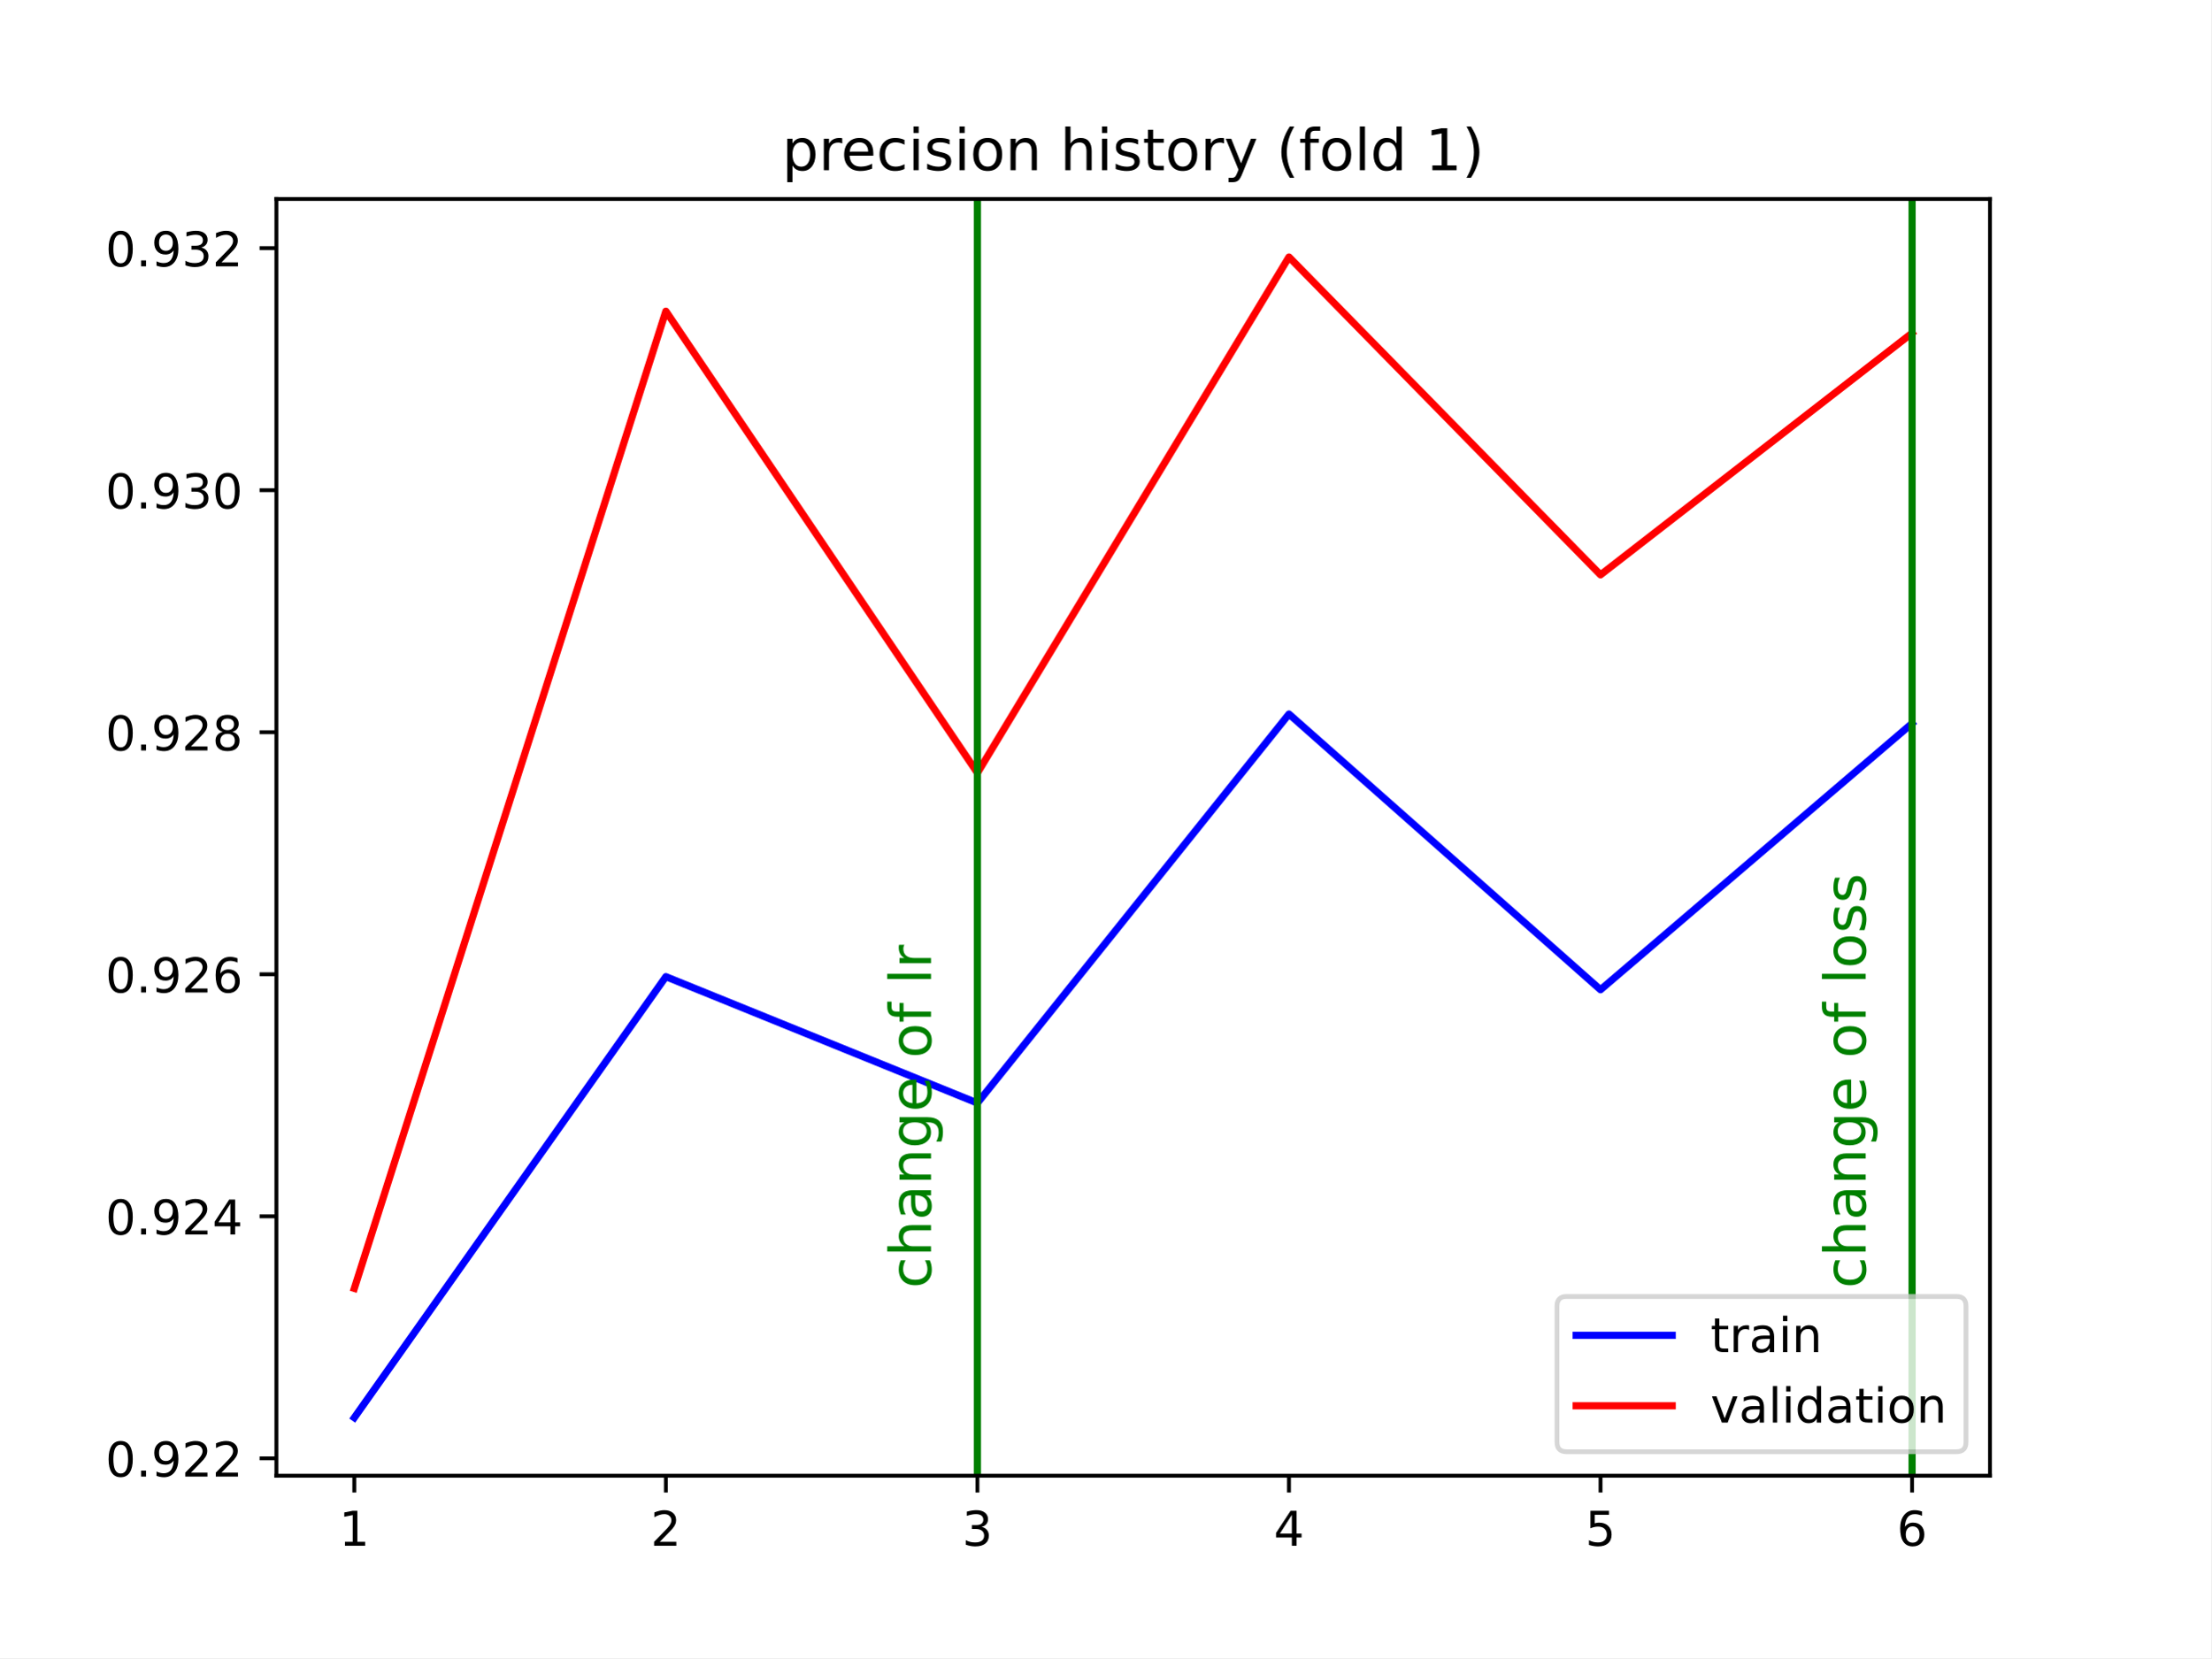
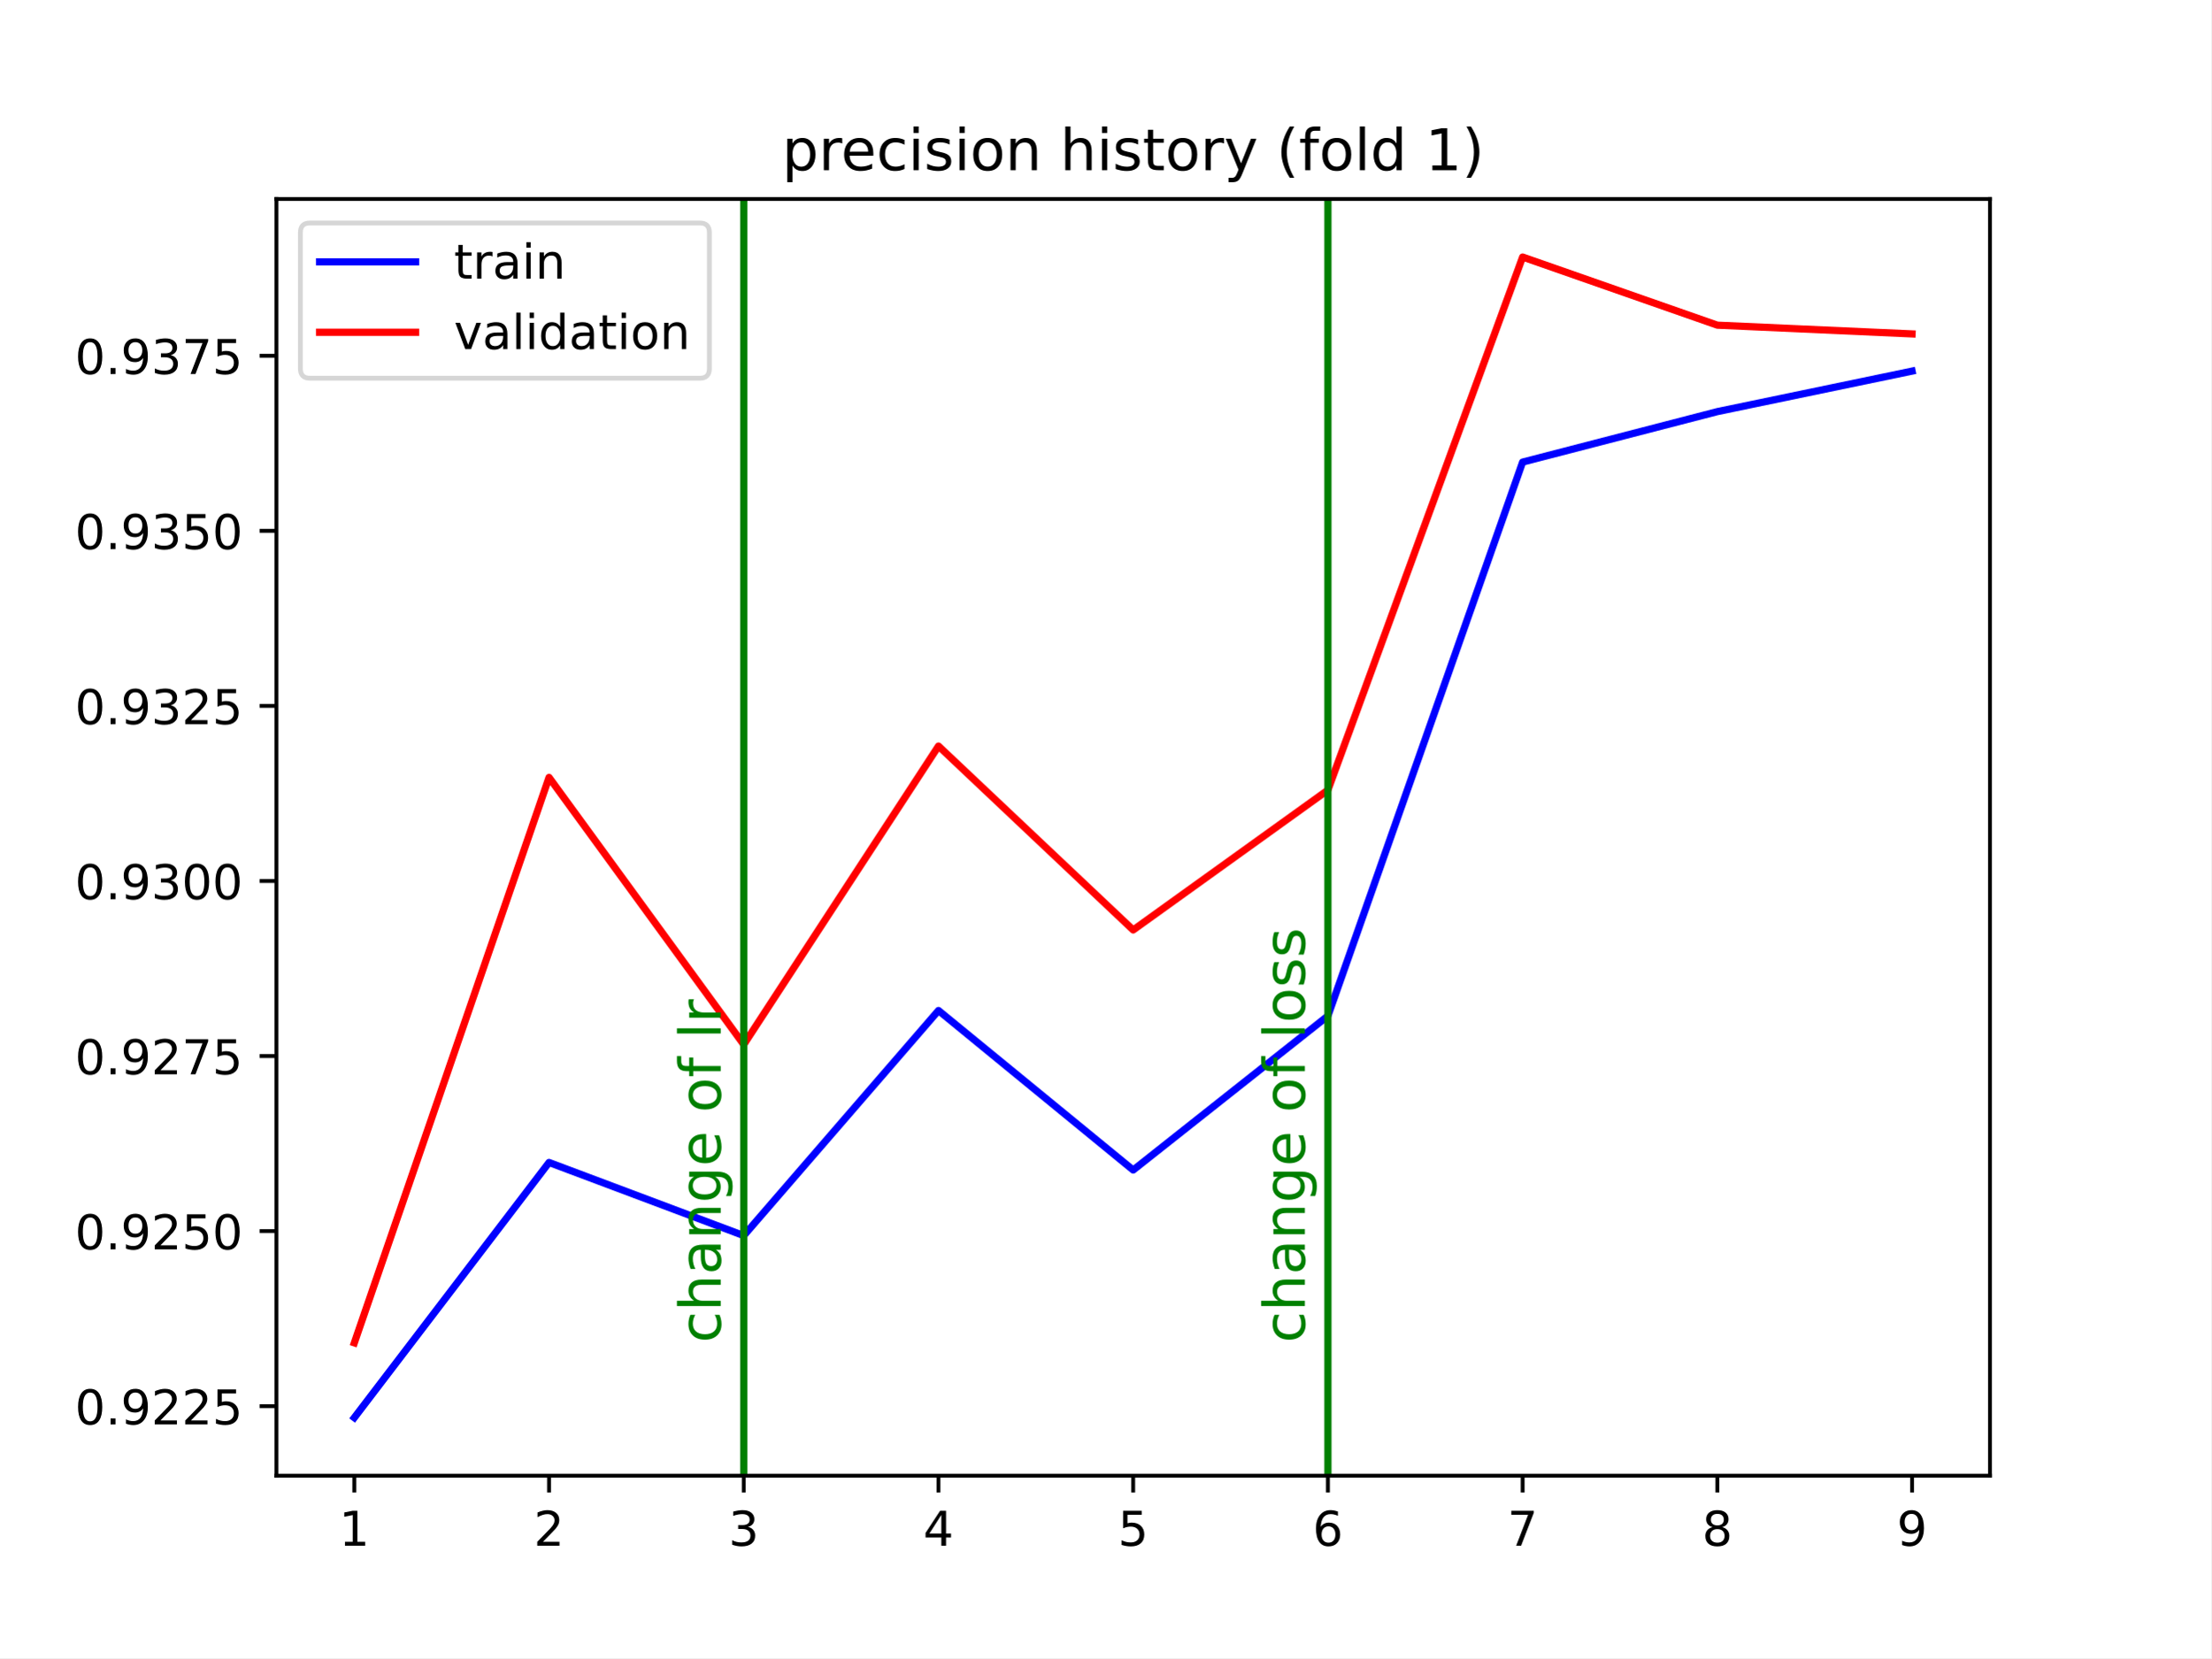
<svg xmlns="http://www.w3.org/2000/svg" xmlns:xlink="http://www.w3.org/1999/xlink" width="460.8pt" height="345.6pt" viewBox="0 0 460.8 345.6" version="1.1">
  <defs>
    <style type="text/css">*{stroke-linejoin: round; stroke-linecap: butt}</style>
  </defs>
  <g id="figure_1">
    <g id="patch_1">
      <path d="M 0 345.6  L 460.8 345.6  L 460.8 0  L 0 0  z " style="fill: #ffffff" />
    </g>
    <g id="axes_1">
      <g id="patch_2">
        <path d="M 57.6 307.584  L 414.72 307.584  L 414.72 41.472  L 57.6 41.472  z " style="fill: #ffffff" />
      </g>
      <g id="matplotlib.axis_1">
        <g id="xtick_1">
          <g id="line2d_1">
            <defs>
-               <path id="m544b792b78" d="M 0 0  L 0 3.5  " style="stroke: #000000; stroke-width: 0.8" />
+               <path id="m80db33efeb" d="M 0 0  L 0 3.5  " style="stroke: #000000; stroke-width: 0.8" />
            </defs>
            <g>
-               <use xlink:href="#m544b792b78" x="73.833" y="307.584" style="stroke: #000000; stroke-width: 0.8" />
+               <use xlink:href="#m80db33efeb" x="73.833" y="307.584" style="stroke: #000000; stroke-width: 0.8" />
            </g>
          </g>
          <g id="text_1">
            <g transform="translate(70.65148 322.1824) scale(0.1 -0.1)">
              <defs>
                <path id="DejaVuSans-31" d="M 794 531  L 1825 531  L 1825 4091  L 703 3866  L 703 4441  L 1819 4666  L 2450 4666  L 2450 531  L 3481 531  L 3481 0  L 794 0  L 794 531  z " transform="scale(0.015625)" />
              </defs>
              <use xlink:href="#DejaVuSans-31" />
            </g>
          </g>
        </g>
        <g id="xtick_2">
          <g id="line2d_2">
            <g>
-               <use xlink:href="#m544b792b78" x="138.764" y="307.584" style="stroke: #000000; stroke-width: 0.8" />
+               <use xlink:href="#m80db33efeb" x="114.415" y="307.584" style="stroke: #000000; stroke-width: 0.8" />
            </g>
          </g>
          <g id="text_2">
-             <g transform="translate(135.5824 322.1824) scale(0.1 -0.1)">
+             <g transform="translate(111.2333 322.1824) scale(0.1 -0.1)">
              <defs>
                <path id="DejaVuSans-32" d="M 1228 531  L 3431 531  L 3431 0  L 469 0  L 469 531  Q 828 903 1448 1529  Q 2069 2156 2228 2338  Q 2531 2678 2651 2914  Q 2772 3150 2772 3378  Q 2772 3750 2511 3984  Q 2250 4219 1831 4219  Q 1534 4219 1204 4116  Q 875 4013 500 3803  L 500 4441  Q 881 4594 1212 4672  Q 1544 4750 1819 4750  Q 2544 4750 2975 4387  Q 3406 4025 3406 3419  Q 3406 3131 3298 2873  Q 3191 2616 2906 2266  Q 2828 2175 2409 1742  Q 1991 1309 1228 531  z " transform="scale(0.015625)" />
              </defs>
              <use xlink:href="#DejaVuSans-32" />
            </g>
          </g>
        </g>
        <g id="xtick_3">
          <g id="line2d_3">
            <g>
-               <use xlink:href="#m544b792b78" x="203.695" y="307.584" style="stroke: #000000; stroke-width: 0.8" />
+               <use xlink:href="#m80db33efeb" x="154.996" y="307.584" style="stroke: #000000; stroke-width: 0.8" />
            </g>
          </g>
          <g id="text_3">
-             <g transform="translate(200.5133 322.1824) scale(0.1 -0.1)">
+             <g transform="translate(151.8151 322.1824) scale(0.1 -0.1)">
              <defs>
                <path id="DejaVuSans-33" d="M 2597 2516  Q 3050 2419 3304 2112  Q 3559 1806 3559 1356  Q 3559 666 3084 287  Q 2609 -91 1734 -91  Q 1441 -91 1130 -33  Q 819 25 488 141  L 488 750  Q 750 597 1062 519  Q 1375 441 1716 441  Q 2309 441 2620 675  Q 2931 909 2931 1356  Q 2931 1769 2642 2001  Q 2353 2234 1838 2234  L 1294 2234  L 1294 2753  L 1863 2753  Q 2328 2753 2575 2939  Q 2822 3125 2822 3475  Q 2822 3834 2567 4026  Q 2313 4219 1838 4219  Q 1578 4219 1281 4162  Q 984 4106 628 3988  L 628 4550  Q 988 4650 1302 4700  Q 1616 4750 1894 4750  Q 2613 4750 3031 4423  Q 3450 4097 3450 3541  Q 3450 3153 3228 2886  Q 3006 2619 2597 2516  z " transform="scale(0.015625)" />
              </defs>
              <use xlink:href="#DejaVuSans-33" />
            </g>
          </g>
        </g>
        <g id="xtick_4">
          <g id="line2d_4">
            <g>
-               <use xlink:href="#m544b792b78" x="268.625" y="307.584" style="stroke: #000000; stroke-width: 0.8" />
+               <use xlink:href="#m80db33efeb" x="195.578" y="307.584" style="stroke: #000000; stroke-width: 0.8" />
            </g>
          </g>
          <g id="text_4">
-             <g transform="translate(265.4442 322.1824) scale(0.1 -0.1)">
+             <g transform="translate(192.3969 322.1824) scale(0.1 -0.1)">
              <defs>
                <path id="DejaVuSans-34" d="M 2419 4116  L 825 1625  L 2419 1625  L 2419 4116  z M 2253 4666  L 3047 4666  L 3047 1625  L 3713 1625  L 3713 1100  L 3047 1100  L 3047 0  L 2419 0  L 2419 1100  L 313 1100  L 313 1709  L 2253 4666  z " transform="scale(0.015625)" />
              </defs>
              <use xlink:href="#DejaVuSans-34" />
            </g>
          </g>
        </g>
        <g id="xtick_5">
          <g id="line2d_5">
            <g>
-               <use xlink:href="#m544b792b78" x="333.556" y="307.584" style="stroke: #000000; stroke-width: 0.8" />
+               <use xlink:href="#m80db33efeb" x="236.16" y="307.584" style="stroke: #000000; stroke-width: 0.8" />
            </g>
          </g>
          <g id="text_5">
-             <g transform="translate(330.3751 322.1824) scale(0.1 -0.1)">
+             <g transform="translate(232.9787 322.1824) scale(0.1 -0.1)">
              <defs>
                <path id="DejaVuSans-35" d="M 691 4666  L 3169 4666  L 3169 4134  L 1269 4134  L 1269 2991  Q 1406 3038 1543 3061  Q 1681 3084 1819 3084  Q 2600 3084 3056 2656  Q 3513 2228 3513 1497  Q 3513 744 3044 326  Q 2575 -91 1722 -91  Q 1428 -91 1123 -41  Q 819 9 494 109  L 494 744  Q 775 591 1075 516  Q 1375 441 1709 441  Q 2250 441 2565 725  Q 2881 1009 2881 1497  Q 2881 1984 2565 2268  Q 2250 2553 1709 2553  Q 1456 2553 1204 2497  Q 953 2441 691 2322  L 691 4666  z " transform="scale(0.015625)" />
              </defs>
              <use xlink:href="#DejaVuSans-35" />
            </g>
          </g>
        </g>
        <g id="xtick_6">
          <g id="line2d_6">
            <g>
-               <use xlink:href="#m544b792b78" x="398.487" y="307.584" style="stroke: #000000; stroke-width: 0.8" />
+               <use xlink:href="#m80db33efeb" x="276.742" y="307.584" style="stroke: #000000; stroke-width: 0.8" />
            </g>
          </g>
          <g id="text_6">
+             <g transform="translate(273.5606 322.1824) scale(0.1 -0.1)">
+               <defs>
+                 <path id="DejaVuSans-36" d="M 2113 2584  Q 1688 2584 1439 2293  Q 1191 2003 1191 1497  Q 1191 994 1439 701  Q 1688 409 2113 409  Q 2538 409 2786 701  Q 3034 994 3034 1497  Q 3034 2003 2786 2293  Q 2538 2584 2113 2584  z M 3366 4563  L 3366 3988  Q 3128 4100 2886 4159  Q 2644 4219 2406 4219  Q 1781 4219 1451 3797  Q 1122 3375 1075 2522  Q 1259 2794 1537 2939  Q 1816 3084 2150 3084  Q 2853 3084 3261 2657  Q 3669 2231 3669 1497  Q 3669 778 3244 343  Q 2819 -91 2113 -91  Q 1303 -91 875 529  Q 447 1150 447 2328  Q 447 3434 972 4092  Q 1497 4750 2381 4750  Q 2619 4750 2861 4703  Q 3103 4656 3366 4563  z " transform="scale(0.015625)" />
+               </defs>
+               <use xlink:href="#DejaVuSans-36" />
+             </g>
+           </g>
+         </g>
+         <g id="xtick_7">
+           <g id="line2d_7">
+             <g>
+               <use xlink:href="#m80db33efeb" x="317.324" y="307.584" style="stroke: #000000; stroke-width: 0.8" />
+             </g>
+           </g>
+           <g id="text_7">
+             <g transform="translate(314.1424 322.1824) scale(0.1 -0.1)">
+               <defs>
+                 <path id="DejaVuSans-37" d="M 525 4666  L 3525 4666  L 3525 4397  L 1831 0  L 1172 0  L 2766 4134  L 525 4134  L 525 4666  z " transform="scale(0.015625)" />
+               </defs>
+               <use xlink:href="#DejaVuSans-37" />
+             </g>
+           </g>
+         </g>
+         <g id="xtick_8">
+           <g id="line2d_8">
+             <g>
+               <use xlink:href="#m80db33efeb" x="357.905" y="307.584" style="stroke: #000000; stroke-width: 0.8" />
+             </g>
+           </g>
+           <g id="text_8">
+             <g transform="translate(354.7242 322.1824) scale(0.1 -0.1)">
+               <defs>
+                 <path id="DejaVuSans-38" d="M 2034 2216  Q 1584 2216 1326 1975  Q 1069 1734 1069 1313  Q 1069 891 1326 650  Q 1584 409 2034 409  Q 2484 409 2743 651  Q 3003 894 3003 1313  Q 3003 1734 2745 1975  Q 2488 2216 2034 2216  z M 1403 2484  Q 997 2584 770 2862  Q 544 3141 544 3541  Q 544 4100 942 4425  Q 1341 4750 2034 4750  Q 2731 4750 3128 4425  Q 3525 4100 3525 3541  Q 3525 3141 3298 2862  Q 3072 2584 2669 2484  Q 3125 2378 3379 2068  Q 3634 1759 3634 1313  Q 3634 634 3220 271  Q 2806 -91 2034 -91  Q 1263 -91 848 271  Q 434 634 434 1313  Q 434 1759 690 2068  Q 947 2378 1403 2484  z M 1172 3481  Q 1172 3119 1398 2916  Q 1625 2713 2034 2713  Q 2441 2713 2670 2916  Q 2900 3119 2900 3481  Q 2900 3844 2670 4047  Q 2441 4250 2034 4250  Q 1625 4250 1398 4047  Q 1172 3844 1172 3481  z " transform="scale(0.015625)" />
+               </defs>
+               <use xlink:href="#DejaVuSans-38" />
+             </g>
+           </g>
+         </g>
+         <g id="xtick_9">
+           <g id="line2d_9">
+             <g>
+               <use xlink:href="#m80db33efeb" x="398.487" y="307.584" style="stroke: #000000; stroke-width: 0.8" />
+             </g>
+           </g>
+           <g id="text_9">
            <g transform="translate(395.306 322.1824) scale(0.1 -0.1)">
              <defs>
-                 <path id="DejaVuSans-36" d="M 2113 2584  Q 1688 2584 1439 2293  Q 1191 2003 1191 1497  Q 1191 994 1439 701  Q 1688 409 2113 409  Q 2538 409 2786 701  Q 3034 994 3034 1497  Q 3034 2003 2786 2293  Q 2538 2584 2113 2584  z M 3366 4563  L 3366 3988  Q 3128 4100 2886 4159  Q 2644 4219 2406 4219  Q 1781 4219 1451 3797  Q 1122 3375 1075 2522  Q 1259 2794 1537 2939  Q 1816 3084 2150 3084  Q 2853 3084 3261 2657  Q 3669 2231 3669 1497  Q 3669 778 3244 343  Q 2819 -91 2113 -91  Q 1303 -91 875 529  Q 447 1150 447 2328  Q 447 3434 972 4092  Q 1497 4750 2381 4750  Q 2619 4750 2861 4703  Q 3103 4656 3366 4563  z " transform="scale(0.015625)" />
-               </defs>
-               <use xlink:href="#DejaVuSans-36" />
+                 <path id="DejaVuSans-39" d="M 703 97  L 703 672  Q 941 559 1184 500  Q 1428 441 1663 441  Q 2288 441 2617 861  Q 2947 1281 2994 2138  Q 2813 1869 2534 1725  Q 2256 1581 1919 1581  Q 1219 1581 811 2004  Q 403 2428 403 3163  Q 403 3881 828 4315  Q 1253 4750 1959 4750  Q 2769 4750 3195 4129  Q 3622 3509 3622 2328  Q 3622 1225 3098 567  Q 2575 -91 1691 -91  Q 1453 -91 1209 -44  Q 966 3 703 97  z M 1959 2075  Q 2384 2075 2632 2365  Q 2881 2656 2881 3163  Q 2881 3666 2632 3958  Q 2384 4250 1959 4250  Q 1534 4250 1286 3958  Q 1038 3666 1038 3163  Q 1038 2656 1286 2365  Q 1534 2075 1959 2075  z " transform="scale(0.015625)" />
+               </defs>
+               <use xlink:href="#DejaVuSans-39" />
            </g>
          </g>
        </g>
      </g>
      <g id="matplotlib.axis_2">
        <g id="ytick_1">
-           <g id="line2d_7">
+           <g id="line2d_10">
            <defs>
-               <path id="ma613ac92d0" d="M 0 0  L -3.5 0  " style="stroke: #000000; stroke-width: 0.8" />
+               <path id="m4f8b17009e" d="M 0 0  L -3.5 0  " style="stroke: #000000; stroke-width: 0.8" />
            </defs>
            <g>
-               <use xlink:href="#ma613ac92d0" x="57.6" y="303.967" style="stroke: #000000; stroke-width: 0.8" />
-             </g>
-           </g>
-           <g id="text_7">
-             <g transform="translate(21.97188 307.7662) scale(0.1 -0.1)">
+               <use xlink:href="#m4f8b17009e" x="57.6" y="293.096" style="stroke: #000000; stroke-width: 0.8" />
+             </g>
+           </g>
+           <g id="text_10">
+             <g transform="translate(15.60938 296.8953) scale(0.1 -0.1)">
              <defs>
                <path id="DejaVuSans-30" d="M 2034 4250  Q 1547 4250 1301 3770  Q 1056 3291 1056 2328  Q 1056 1369 1301 889  Q 1547 409 2034 409  Q 2525 409 2770 889  Q 3016 1369 3016 2328  Q 3016 3291 2770 3770  Q 2525 4250 2034 4250  z M 2034 4750  Q 2819 4750 3233 4129  Q 3647 3509 3647 2328  Q 3647 1150 3233 529  Q 2819 -91 2034 -91  Q 1250 -91 836 529  Q 422 1150 422 2328  Q 422 3509 836 4129  Q 1250 4750 2034 4750  z " transform="scale(0.015625)" />
                <path id="DejaVuSans-2e" d="M 684 794  L 1344 794  L 1344 0  L 684 0  L 684 794  z " transform="scale(0.015625)" />
-                 <path id="DejaVuSans-39" d="M 703 97  L 703 672  Q 941 559 1184 500  Q 1428 441 1663 441  Q 2288 441 2617 861  Q 2947 1281 2994 2138  Q 2813 1869 2534 1725  Q 2256 1581 1919 1581  Q 1219 1581 811 2004  Q 403 2428 403 3163  Q 403 3881 828 4315  Q 1253 4750 1959 4750  Q 2769 4750 3195 4129  Q 3622 3509 3622 2328  Q 3622 1225 3098 567  Q 2575 -91 1691 -91  Q 1453 -91 1209 -44  Q 966 3 703 97  z M 1959 2075  Q 2384 2075 2632 2365  Q 2881 2656 2881 3163  Q 2881 3666 2632 3958  Q 2384 4250 1959 4250  Q 1534 4250 1286 3958  Q 1038 3666 1038 3163  Q 1038 2656 1286 2365  Q 1534 2075 1959 2075  z " transform="scale(0.015625)" />
              </defs>
              <use xlink:href="#DejaVuSans-30" />
              <use xlink:href="#DejaVuSans-2e" x="63.623" />
              <use xlink:href="#DejaVuSans-39" x="95.41" />
              <use xlink:href="#DejaVuSans-32" x="159.033" />
              <use xlink:href="#DejaVuSans-32" x="222.656" />
+               <use xlink:href="#DejaVuSans-35" x="286.279" />
            </g>
          </g>
        </g>
        <g id="ytick_2">
-           <g id="line2d_8">
-             <g>
-               <use xlink:href="#ma613ac92d0" x="57.6" y="253.517" style="stroke: #000000; stroke-width: 0.8" />
-             </g>
-           </g>
-           <g id="text_8">
-             <g transform="translate(21.97188 257.3159) scale(0.1 -0.1)">
+           <g id="line2d_11">
+             <g>
+               <use xlink:href="#m4f8b17009e" x="57.6" y="256.605" style="stroke: #000000; stroke-width: 0.8" />
+             </g>
+           </g>
+           <g id="text_11">
+             <g transform="translate(15.60938 260.4041) scale(0.1 -0.1)">
              <use xlink:href="#DejaVuSans-30" />
              <use xlink:href="#DejaVuSans-2e" x="63.623" />
              <use xlink:href="#DejaVuSans-39" x="95.41" />
              <use xlink:href="#DejaVuSans-32" x="159.033" />
-               <use xlink:href="#DejaVuSans-34" x="222.656" />
+               <use xlink:href="#DejaVuSans-35" x="222.656" />
+               <use xlink:href="#DejaVuSans-30" x="286.279" />
            </g>
          </g>
        </g>
        <g id="ytick_3">
-           <g id="line2d_9">
-             <g>
-               <use xlink:href="#ma613ac92d0" x="57.6" y="203.066" style="stroke: #000000; stroke-width: 0.8" />
-             </g>
-           </g>
-           <g id="text_9">
-             <g transform="translate(21.97188 206.8657) scale(0.1 -0.1)">
+           <g id="line2d_12">
+             <g>
+               <use xlink:href="#m4f8b17009e" x="57.6" y="220.114" style="stroke: #000000; stroke-width: 0.8" />
+             </g>
+           </g>
+           <g id="text_12">
+             <g transform="translate(15.60938 223.9128) scale(0.1 -0.1)">
              <use xlink:href="#DejaVuSans-30" />
              <use xlink:href="#DejaVuSans-2e" x="63.623" />
              <use xlink:href="#DejaVuSans-39" x="95.41" />
              <use xlink:href="#DejaVuSans-32" x="159.033" />
-               <use xlink:href="#DejaVuSans-36" x="222.656" />
+               <use xlink:href="#DejaVuSans-37" x="222.656" />
+               <use xlink:href="#DejaVuSans-35" x="286.279" />
            </g>
          </g>
        </g>
        <g id="ytick_4">
-           <g id="line2d_10">
-             <g>
-               <use xlink:href="#ma613ac92d0" x="57.6" y="152.616" style="stroke: #000000; stroke-width: 0.8" />
-             </g>
-           </g>
-           <g id="text_10">
-             <g transform="translate(21.97188 156.4155) scale(0.1 -0.1)">
-               <defs>
-                 <path id="DejaVuSans-38" d="M 2034 2216  Q 1584 2216 1326 1975  Q 1069 1734 1069 1313  Q 1069 891 1326 650  Q 1584 409 2034 409  Q 2484 409 2743 651  Q 3003 894 3003 1313  Q 3003 1734 2745 1975  Q 2488 2216 2034 2216  z M 1403 2484  Q 997 2584 770 2862  Q 544 3141 544 3541  Q 544 4100 942 4425  Q 1341 4750 2034 4750  Q 2731 4750 3128 4425  Q 3525 4100 3525 3541  Q 3525 3141 3298 2862  Q 3072 2584 2669 2484  Q 3125 2378 3379 2068  Q 3634 1759 3634 1313  Q 3634 634 3220 271  Q 2806 -91 2034 -91  Q 1263 -91 848 271  Q 434 634 434 1313  Q 434 1759 690 2068  Q 947 2378 1403 2484  z M 1172 3481  Q 1172 3119 1398 2916  Q 1625 2713 2034 2713  Q 2441 2713 2670 2916  Q 2900 3119 2900 3481  Q 2900 3844 2670 4047  Q 2441 4250 2034 4250  Q 1625 4250 1398 4047  Q 1172 3844 1172 3481  z " transform="scale(0.015625)" />
-               </defs>
-               <use xlink:href="#DejaVuSans-30" />
-               <use xlink:href="#DejaVuSans-2e" x="63.623" />
-               <use xlink:href="#DejaVuSans-39" x="95.41" />
-               <use xlink:href="#DejaVuSans-32" x="159.033" />
-               <use xlink:href="#DejaVuSans-38" x="222.656" />
-             </g>
-           </g>
-         </g>
-         <g id="ytick_5">
-           <g id="line2d_11">
-             <g>
-               <use xlink:href="#ma613ac92d0" x="57.6" y="102.166" style="stroke: #000000; stroke-width: 0.8" />
-             </g>
-           </g>
-           <g id="text_11">
-             <g transform="translate(21.97188 105.9653) scale(0.1 -0.1)">
+           <g id="line2d_13">
+             <g>
+               <use xlink:href="#m4f8b17009e" x="57.6" y="183.622" style="stroke: #000000; stroke-width: 0.8" />
+             </g>
+           </g>
+           <g id="text_13">
+             <g transform="translate(15.60938 187.4216) scale(0.1 -0.1)">
              <use xlink:href="#DejaVuSans-30" />
              <use xlink:href="#DejaVuSans-2e" x="63.623" />
              <use xlink:href="#DejaVuSans-39" x="95.41" />
              <use xlink:href="#DejaVuSans-33" x="159.033" />
              <use xlink:href="#DejaVuSans-30" x="222.656" />
-             </g>
-           </g>
-         </g>
-         <g id="ytick_6">
-           <g id="line2d_12">
-             <g>
-               <use xlink:href="#ma613ac92d0" x="57.6" y="51.716" style="stroke: #000000; stroke-width: 0.8" />
-             </g>
-           </g>
-           <g id="text_12">
-             <g transform="translate(21.97188 55.51504) scale(0.1 -0.1)">
+               <use xlink:href="#DejaVuSans-30" x="286.279" />
+             </g>
+           </g>
+         </g>
+         <g id="ytick_5">
+           <g id="line2d_14">
+             <g>
+               <use xlink:href="#m4f8b17009e" x="57.6" y="147.131" style="stroke: #000000; stroke-width: 0.8" />
+             </g>
+           </g>
+           <g id="text_14">
+             <g transform="translate(15.60938 150.9303) scale(0.1 -0.1)">
              <use xlink:href="#DejaVuSans-30" />
              <use xlink:href="#DejaVuSans-2e" x="63.623" />
              <use xlink:href="#DejaVuSans-39" x="95.41" />
              <use xlink:href="#DejaVuSans-33" x="159.033" />
              <use xlink:href="#DejaVuSans-32" x="222.656" />
-             </g>
-           </g>
-         </g>
-       </g>
-       <g id="line2d_13">
-         <path d="M 73.833 295.488  L 138.764 203.564  L 203.695 229.91  L 268.625 148.829  L 333.556 206.291  L 398.487 150.779  " clip-path="url(#p3112e540ea)" style="fill: none; stroke: #0000ff; stroke-width: 1.5; stroke-linecap: square" />
-       </g>
-       <g id="line2d_14">
-         <path d="M 73.833 268.545  L 138.764 64.859  L 203.695 161.107  L 268.625 53.568  L 333.556 119.811  L 398.487 69.416  " clip-path="url(#p3112e540ea)" style="fill: none; stroke: #ff0000; stroke-width: 1.5; stroke-linecap: square" />
-       </g>
-       <g id="line2d_15">
-         <path d="M 203.695 307.584  L 203.695 41.472  " clip-path="url(#p3112e540ea)" style="fill: none; stroke: #008000; stroke-width: 1.5; stroke-linecap: square" />
-       </g>
-       <g id="line2d_16">
-         <path d="M 398.487 307.584  L 398.487 41.472  " clip-path="url(#p3112e540ea)" style="fill: none; stroke: #008000; stroke-width: 1.5; stroke-linecap: square" />
+               <use xlink:href="#DejaVuSans-35" x="286.279" />
+             </g>
+           </g>
+         </g>
+         <g id="ytick_6">
+           <g id="line2d_15">
+             <g>
+               <use xlink:href="#m4f8b17009e" x="57.6" y="110.64" style="stroke: #000000; stroke-width: 0.8" />
+             </g>
+           </g>
+           <g id="text_15">
+             <g transform="translate(15.60938 114.4391) scale(0.1 -0.1)">
+               <use xlink:href="#DejaVuSans-30" />
+               <use xlink:href="#DejaVuSans-2e" x="63.623" />
+               <use xlink:href="#DejaVuSans-39" x="95.41" />
+               <use xlink:href="#DejaVuSans-33" x="159.033" />
+               <use xlink:href="#DejaVuSans-35" x="222.656" />
+               <use xlink:href="#DejaVuSans-30" x="286.279" />
+             </g>
+           </g>
+         </g>
+         <g id="ytick_7">
+           <g id="line2d_16">
+             <g>
+               <use xlink:href="#m4f8b17009e" x="57.6" y="74.149" style="stroke: #000000; stroke-width: 0.8" />
+             </g>
+           </g>
+           <g id="text_16">
+             <g transform="translate(15.60938 77.94787) scale(0.1 -0.1)">
+               <use xlink:href="#DejaVuSans-30" />
+               <use xlink:href="#DejaVuSans-2e" x="63.623" />
+               <use xlink:href="#DejaVuSans-39" x="95.41" />
+               <use xlink:href="#DejaVuSans-33" x="159.033" />
+               <use xlink:href="#DejaVuSans-37" x="222.656" />
+               <use xlink:href="#DejaVuSans-35" x="286.279" />
+             </g>
+           </g>
+         </g>
+       </g>
+       <g id="line2d_17">
+         <path d="M 73.833 295.488  L 114.415 242.296  L 154.996 257.542  L 195.578 210.624  L 236.16 243.874  L 276.742 211.752  L 317.324 96.305  L 357.905 85.788  L 398.487 77.344  " clip-path="url(#p777548bcf5)" style="fill: none; stroke: #0000ff; stroke-width: 1.5; stroke-linecap: square" />
+       </g>
+       <g id="line2d_18">
+         <path d="M 73.833 279.897  L 114.415 162.035  L 154.996 217.729  L 195.578 155.501  L 236.16 193.833  L 276.742 164.672  L 317.324 53.568  L 357.905 67.771  L 398.487 69.593  " clip-path="url(#p777548bcf5)" style="fill: none; stroke: #ff0000; stroke-width: 1.5; stroke-linecap: square" />
+       </g>
+       <g id="line2d_19">
+         <path d="M 154.996 307.584  L 154.996 41.472  " clip-path="url(#p777548bcf5)" style="fill: none; stroke: #008000; stroke-width: 1.5; stroke-linecap: square" />
+       </g>
+       <g id="line2d_20">
+         <path d="M 276.742 307.584  L 276.742 41.472  " clip-path="url(#p777548bcf5)" style="fill: none; stroke: #008000; stroke-width: 1.5; stroke-linecap: square" />
      </g>
      <g id="patch_3">
        <path d="M 57.6 307.584  L 57.6 41.472  " style="fill: none; stroke: #000000; stroke-width: 0.8; stroke-linejoin: miter; stroke-linecap: square" />
      </g>
      <g id="patch_4">
        <path d="M 414.72 307.584  L 414.72 41.472  " style="fill: none; stroke: #000000; stroke-width: 0.8; stroke-linejoin: miter; stroke-linecap: square" />
      </g>
      <g id="patch_5">
        <path d="M 57.6 307.584  L 414.72 307.584  " style="fill: none; stroke: #000000; stroke-width: 0.8; stroke-linejoin: miter; stroke-linecap: square" />
      </g>
      <g id="patch_6">
        <path d="M 57.6 41.472  L 414.72 41.472  " style="fill: none; stroke: #000000; stroke-width: 0.8; stroke-linejoin: miter; stroke-linecap: square" />
      </g>
-       <g id="text_13">
-         <g style="fill: #008000" transform="translate(194.0196 268.5448) rotate(-90) scale(0.12 -0.12)">
+       <g id="text_17">
+         <g style="fill: #008000" transform="translate(150.1912 279.8973) rotate(-90) scale(0.12 -0.12)">
          <defs>
            <path id="DejaVuSans-63" d="M 3122 3366  L 3122 2828  Q 2878 2963 2633 3030  Q 2388 3097 2138 3097  Q 1578 3097 1268 2742  Q 959 2388 959 1747  Q 959 1106 1268 751  Q 1578 397 2138 397  Q 2388 397 2633 464  Q 2878 531 3122 666  L 3122 134  Q 2881 22 2623 -34  Q 2366 -91 2075 -91  Q 1284 -91 818 406  Q 353 903 353 1747  Q 353 2603 823 3093  Q 1294 3584 2113 3584  Q 2378 3584 2631 3529  Q 2884 3475 3122 3366  z " transform="scale(0.015625)" />
            <path id="DejaVuSans-68" d="M 3513 2113  L 3513 0  L 2938 0  L 2938 2094  Q 2938 2591 2744 2837  Q 2550 3084 2163 3084  Q 1697 3084 1428 2787  Q 1159 2491 1159 1978  L 1159 0  L 581 0  L 581 4863  L 1159 4863  L 1159 2956  Q 1366 3272 1645 3428  Q 1925 3584 2291 3584  Q 2894 3584 3203 3211  Q 3513 2838 3513 2113  z " transform="scale(0.015625)" />
            <path id="DejaVuSans-61" d="M 2194 1759  Q 1497 1759 1228 1600  Q 959 1441 959 1056  Q 959 750 1161 570  Q 1363 391 1709 391  Q 2188 391 2477 730  Q 2766 1069 2766 1631  L 2766 1759  L 2194 1759  z M 3341 1997  L 3341 0  L 2766 0  L 2766 531  Q 2569 213 2275 61  Q 1981 -91 1556 -91  Q 1019 -91 701 211  Q 384 513 384 1019  Q 384 1609 779 1909  Q 1175 2209 1959 2209  L 2766 2209  L 2766 2266  Q 2766 2663 2505 2880  Q 2244 3097 1772 3097  Q 1472 3097 1187 3025  Q 903 2953 641 2809  L 641 3341  Q 956 3463 1253 3523  Q 1550 3584 1831 3584  Q 2591 3584 2966 3190  Q 3341 2797 3341 1997  z " transform="scale(0.015625)" />
            <path id="DejaVuSans-6e" d="M 3513 2113  L 3513 0  L 2938 0  L 2938 2094  Q 2938 2591 2744 2837  Q 2550 3084 2163 3084  Q 1697 3084 1428 2787  Q 1159 2491 1159 1978  L 1159 0  L 581 0  L 581 3500  L 1159 3500  L 1159 2956  Q 1366 3272 1645 3428  Q 1925 3584 2291 3584  Q 2894 3584 3203 3211  Q 3513 2838 3513 2113  z " transform="scale(0.015625)" />
            <path id="DejaVuSans-67" d="M 2906 1791  Q 2906 2416 2648 2759  Q 2391 3103 1925 3103  Q 1463 3103 1205 2759  Q 947 2416 947 1791  Q 947 1169 1205 825  Q 1463 481 1925 481  Q 2391 481 2648 825  Q 2906 1169 2906 1791  z M 3481 434  Q 3481 -459 3084 -895  Q 2688 -1331 1869 -1331  Q 1566 -1331 1297 -1286  Q 1028 -1241 775 -1147  L 775 -588  Q 1028 -725 1275 -790  Q 1522 -856 1778 -856  Q 2344 -856 2625 -561  Q 2906 -266 2906 331  L 2906 616  Q 2728 306 2450 153  Q 2172 0 1784 0  Q 1141 0 747 490  Q 353 981 353 1791  Q 353 2603 747 3093  Q 1141 3584 1784 3584  Q 2172 3584 2450 3431  Q 2728 3278 2906 2969  L 2906 3500  L 3481 3500  L 3481 434  z " transform="scale(0.015625)" />
            <path id="DejaVuSans-65" d="M 3597 1894  L 3597 1613  L 953 1613  Q 991 1019 1311 708  Q 1631 397 2203 397  Q 2534 397 2845 478  Q 3156 559 3463 722  L 3463 178  Q 3153 47 2828 -22  Q 2503 -91 2169 -91  Q 1331 -91 842 396  Q 353 884 353 1716  Q 353 2575 817 3079  Q 1281 3584 2069 3584  Q 2775 3584 3186 3129  Q 3597 2675 3597 1894  z M 3022 2063  Q 3016 2534 2758 2815  Q 2500 3097 2075 3097  Q 1594 3097 1305 2825  Q 1016 2553 972 2059  L 3022 2063  z " transform="scale(0.015625)" />
            <path id="DejaVuSans-20" transform="scale(0.015625)" />
            <path id="DejaVuSans-6f" d="M 1959 3097  Q 1497 3097 1228 2736  Q 959 2375 959 1747  Q 959 1119 1226 758  Q 1494 397 1959 397  Q 2419 397 2687 759  Q 2956 1122 2956 1747  Q 2956 2369 2687 2733  Q 2419 3097 1959 3097  z M 1959 3584  Q 2709 3584 3137 3096  Q 3566 2609 3566 1747  Q 3566 888 3137 398  Q 2709 -91 1959 -91  Q 1206 -91 779 398  Q 353 888 353 1747  Q 353 2609 779 3096  Q 1206 3584 1959 3584  z " transform="scale(0.015625)" />
            <path id="DejaVuSans-66" d="M 2375 4863  L 2375 4384  L 1825 4384  Q 1516 4384 1395 4259  Q 1275 4134 1275 3809  L 1275 3500  L 2222 3500  L 2222 3053  L 1275 3053  L 1275 0  L 697 0  L 697 3053  L 147 3053  L 147 3500  L 697 3500  L 697 3744  Q 697 4328 969 4595  Q 1241 4863 1831 4863  L 2375 4863  z " transform="scale(0.015625)" />
            <path id="DejaVuSans-6c" d="M 603 4863  L 1178 4863  L 1178 0  L 603 0  L 603 4863  z " transform="scale(0.015625)" />
            <path id="DejaVuSans-72" d="M 2631 2963  Q 2534 3019 2420 3045  Q 2306 3072 2169 3072  Q 1681 3072 1420 2755  Q 1159 2438 1159 1844  L 1159 0  L 581 0  L 581 3500  L 1159 3500  L 1159 2956  Q 1341 3275 1631 3429  Q 1922 3584 2338 3584  Q 2397 3584 2469 3576  Q 2541 3569 2628 3553  L 2631 2963  z " transform="scale(0.015625)" />
          </defs>
          <use xlink:href="#DejaVuSans-63" />
          <use xlink:href="#DejaVuSans-68" x="54.98" />
          <use xlink:href="#DejaVuSans-61" x="118.359" />
          <use xlink:href="#DejaVuSans-6e" x="179.639" />
          <use xlink:href="#DejaVuSans-67" x="243.018" />
          <use xlink:href="#DejaVuSans-65" x="306.494" />
          <use xlink:href="#DejaVuSans-20" x="368.018" />
          <use xlink:href="#DejaVuSans-6f" x="399.805" />
          <use xlink:href="#DejaVuSans-66" x="460.986" />
          <use xlink:href="#DejaVuSans-20" x="496.191" />
          <use xlink:href="#DejaVuSans-6c" x="527.979" />
          <use xlink:href="#DejaVuSans-72" x="555.762" />
        </g>
      </g>
-       <g id="text_14">
-         <g style="fill: #008000" transform="translate(388.8123 268.5448) rotate(-90) scale(0.12 -0.12)">
+       <g id="text_18">
+         <g style="fill: #008000" transform="translate(271.9367 279.8973) rotate(-90) scale(0.12 -0.12)">
          <defs>
            <path id="DejaVuSans-73" d="M 2834 3397  L 2834 2853  Q 2591 2978 2328 3040  Q 2066 3103 1784 3103  Q 1356 3103 1142 2972  Q 928 2841 928 2578  Q 928 2378 1081 2264  Q 1234 2150 1697 2047  L 1894 2003  Q 2506 1872 2764 1633  Q 3022 1394 3022 966  Q 3022 478 2636 193  Q 2250 -91 1575 -91  Q 1294 -91 989 -36  Q 684 19 347 128  L 347 722  Q 666 556 975 473  Q 1284 391 1588 391  Q 1994 391 2212 530  Q 2431 669 2431 922  Q 2431 1156 2273 1281  Q 2116 1406 1581 1522  L 1381 1569  Q 847 1681 609 1914  Q 372 2147 372 2553  Q 372 3047 722 3315  Q 1072 3584 1716 3584  Q 2034 3584 2315 3537  Q 2597 3491 2834 3397  z " transform="scale(0.015625)" />
          </defs>
          <use xlink:href="#DejaVuSans-63" />
          <use xlink:href="#DejaVuSans-68" x="54.98" />
          <use xlink:href="#DejaVuSans-61" x="118.359" />
          <use xlink:href="#DejaVuSans-6e" x="179.639" />
          <use xlink:href="#DejaVuSans-67" x="243.018" />
          <use xlink:href="#DejaVuSans-65" x="306.494" />
          <use xlink:href="#DejaVuSans-20" x="368.018" />
          <use xlink:href="#DejaVuSans-6f" x="399.805" />
          <use xlink:href="#DejaVuSans-66" x="460.986" />
          <use xlink:href="#DejaVuSans-20" x="496.191" />
          <use xlink:href="#DejaVuSans-6c" x="527.979" />
          <use xlink:href="#DejaVuSans-6f" x="555.762" />
          <use xlink:href="#DejaVuSans-73" x="616.943" />
          <use xlink:href="#DejaVuSans-73" x="669.043" />
        </g>
      </g>
-       <g id="text_15">
+       <g id="text_19">
        <g transform="translate(162.9797 35.472) scale(0.12 -0.12)">
          <defs>
            <path id="DejaVuSans-70" d="M 1159 525  L 1159 -1331  L 581 -1331  L 581 3500  L 1159 3500  L 1159 2969  Q 1341 3281 1617 3432  Q 1894 3584 2278 3584  Q 2916 3584 3314 3078  Q 3713 2572 3713 1747  Q 3713 922 3314 415  Q 2916 -91 2278 -91  Q 1894 -91 1617 61  Q 1341 213 1159 525  z M 3116 1747  Q 3116 2381 2855 2742  Q 2594 3103 2138 3103  Q 1681 3103 1420 2742  Q 1159 2381 1159 1747  Q 1159 1113 1420 752  Q 1681 391 2138 391  Q 2594 391 2855 752  Q 3116 1113 3116 1747  z " transform="scale(0.015625)" />
            <path id="DejaVuSans-69" d="M 603 3500  L 1178 3500  L 1178 0  L 603 0  L 603 3500  z M 603 4863  L 1178 4863  L 1178 4134  L 603 4134  L 603 4863  z " transform="scale(0.015625)" />
            <path id="DejaVuSans-74" d="M 1172 4494  L 1172 3500  L 2356 3500  L 2356 3053  L 1172 3053  L 1172 1153  Q 1172 725 1289 603  Q 1406 481 1766 481  L 2356 481  L 2356 0  L 1766 0  Q 1100 0 847 248  Q 594 497 594 1153  L 594 3053  L 172 3053  L 172 3500  L 594 3500  L 594 4494  L 1172 4494  z " transform="scale(0.015625)" />
            <path id="DejaVuSans-79" d="M 2059 -325  Q 1816 -950 1584 -1140  Q 1353 -1331 966 -1331  L 506 -1331  L 506 -850  L 844 -850  Q 1081 -850 1212 -737  Q 1344 -625 1503 -206  L 1606 56  L 191 3500  L 800 3500  L 1894 763  L 2988 3500  L 3597 3500  L 2059 -325  z " transform="scale(0.015625)" />
            <path id="DejaVuSans-28" d="M 1984 4856  Q 1566 4138 1362 3434  Q 1159 2731 1159 2009  Q 1159 1288 1364 580  Q 1569 -128 1984 -844  L 1484 -844  Q 1016 -109 783 600  Q 550 1309 550 2009  Q 550 2706 781 3412  Q 1013 4119 1484 4856  L 1984 4856  z " transform="scale(0.015625)" />
            <path id="DejaVuSans-64" d="M 2906 2969  L 2906 4863  L 3481 4863  L 3481 0  L 2906 0  L 2906 525  Q 2725 213 2448 61  Q 2172 -91 1784 -91  Q 1150 -91 751 415  Q 353 922 353 1747  Q 353 2572 751 3078  Q 1150 3584 1784 3584  Q 2172 3584 2448 3432  Q 2725 3281 2906 2969  z M 947 1747  Q 947 1113 1208 752  Q 1469 391 1925 391  Q 2381 391 2643 752  Q 2906 1113 2906 1747  Q 2906 2381 2643 2742  Q 2381 3103 1925 3103  Q 1469 3103 1208 2742  Q 947 2381 947 1747  z " transform="scale(0.015625)" />
            <path id="DejaVuSans-29" d="M 513 4856  L 1013 4856  Q 1481 4119 1714 3412  Q 1947 2706 1947 2009  Q 1947 1309 1714 600  Q 1481 -109 1013 -844  L 513 -844  Q 928 -128 1133 580  Q 1338 1288 1338 2009  Q 1338 2731 1133 3434  Q 928 4138 513 4856  z " transform="scale(0.015625)" />
          </defs>
          <use xlink:href="#DejaVuSans-70" />
          <use xlink:href="#DejaVuSans-72" x="63.477" />
          <use xlink:href="#DejaVuSans-65" x="102.34" />
          <use xlink:href="#DejaVuSans-63" x="163.863" />
          <use xlink:href="#DejaVuSans-69" x="218.844" />
          <use xlink:href="#DejaVuSans-73" x="246.627" />
          <use xlink:href="#DejaVuSans-69" x="298.727" />
          <use xlink:href="#DejaVuSans-6f" x="326.51" />
          <use xlink:href="#DejaVuSans-6e" x="387.691" />
          <use xlink:href="#DejaVuSans-20" x="451.07" />
          <use xlink:href="#DejaVuSans-68" x="482.857" />
          <use xlink:href="#DejaVuSans-69" x="546.236" />
          <use xlink:href="#DejaVuSans-73" x="574.02" />
          <use xlink:href="#DejaVuSans-74" x="626.119" />
          <use xlink:href="#DejaVuSans-6f" x="665.328" />
          <use xlink:href="#DejaVuSans-72" x="726.51" />
          <use xlink:href="#DejaVuSans-79" x="767.623" />
          <use xlink:href="#DejaVuSans-20" x="826.803" />
          <use xlink:href="#DejaVuSans-28" x="858.59" />
          <use xlink:href="#DejaVuSans-66" x="897.604" />
          <use xlink:href="#DejaVuSans-6f" x="932.809" />
          <use xlink:href="#DejaVuSans-6c" x="993.99" />
          <use xlink:href="#DejaVuSans-64" x="1021.773" />
          <use xlink:href="#DejaVuSans-20" x="1085.25" />
          <use xlink:href="#DejaVuSans-31" x="1117.037" />
          <use xlink:href="#DejaVuSans-29" x="1180.66" />
        </g>
      </g>
      <g id="legend_1">
        <g id="patch_7">
-           <path d="M 326.486 302.584  L 407.72 302.584  Q 409.72 302.584 409.72 300.584  L 409.72 272.228  Q 409.72 270.228 407.72 270.228  L 326.486 270.228  Q 324.486 270.228 324.486 272.228  L 324.486 300.584  Q 324.486 302.584 326.486 302.584  z " style="fill: #ffffff; opacity: 0.8; stroke: #cccccc; stroke-linejoin: miter" />
-         </g>
-         <g id="line2d_17">
-           <path d="M 328.486 278.326  L 338.486 278.326  L 348.486 278.326  " style="fill: none; stroke: #0000ff; stroke-width: 1.5; stroke-linecap: square" />
-         </g>
-         <g id="text_16">
-           <g transform="translate(356.4856 281.8262) scale(0.1 -0.1)">
+           <path d="M 64.6 78.828  L 145.834 78.828  Q 147.834 78.828 147.834 76.828  L 147.834 48.472  Q 147.834 46.472 145.834 46.472  L 64.6 46.472  Q 62.6 46.472 62.6 48.472  L 62.6 76.828  Q 62.6 78.828 64.6 78.828  z " style="fill: #ffffff; opacity: 0.8; stroke: #cccccc; stroke-linejoin: miter" />
+         </g>
+         <g id="line2d_21">
+           <path d="M 66.6 54.57  L 76.6 54.57  L 86.6 54.57  " style="fill: none; stroke: #0000ff; stroke-width: 1.5; stroke-linecap: square" />
+         </g>
+         <g id="text_20">
+           <g transform="translate(94.6 58.07044) scale(0.1 -0.1)">
            <use xlink:href="#DejaVuSans-74" />
            <use xlink:href="#DejaVuSans-72" x="39.209" />
            <use xlink:href="#DejaVuSans-61" x="80.322" />
            <use xlink:href="#DejaVuSans-69" x="141.602" />
            <use xlink:href="#DejaVuSans-6e" x="169.385" />
          </g>
        </g>
-         <g id="line2d_18">
-           <path d="M 328.486 293.004  L 338.486 293.004  L 348.486 293.004  " style="fill: none; stroke: #ff0000; stroke-width: 1.5; stroke-linecap: square" />
-         </g>
-         <g id="text_17">
-           <g transform="translate(356.4856 296.5043) scale(0.1 -0.1)">
+         <g id="line2d_22">
+           <path d="M 66.6 69.249  L 76.6 69.249  L 86.6 69.249  " style="fill: none; stroke: #ff0000; stroke-width: 1.5; stroke-linecap: square" />
+         </g>
+         <g id="text_21">
+           <g transform="translate(94.6 72.74856) scale(0.1 -0.1)">
            <defs>
              <path id="DejaVuSans-76" d="M 191 3500  L 800 3500  L 1894 563  L 2988 3500  L 3597 3500  L 2284 0  L 1503 0  L 191 3500  z " transform="scale(0.015625)" />
            </defs>
            <use xlink:href="#DejaVuSans-76" />
            <use xlink:href="#DejaVuSans-61" x="59.18" />
            <use xlink:href="#DejaVuSans-6c" x="120.459" />
            <use xlink:href="#DejaVuSans-69" x="148.242" />
            <use xlink:href="#DejaVuSans-64" x="176.025" />
            <use xlink:href="#DejaVuSans-61" x="239.502" />
            <use xlink:href="#DejaVuSans-74" x="300.781" />
            <use xlink:href="#DejaVuSans-69" x="339.99" />
            <use xlink:href="#DejaVuSans-6f" x="367.773" />
            <use xlink:href="#DejaVuSans-6e" x="428.955" />
          </g>
        </g>
      </g>
    </g>
  </g>
  <defs>
-     <clipPath id="p3112e540ea">
+     <clipPath id="p777548bcf5">
      <rect x="57.6" y="41.472" width="357.12" height="266.112" />
    </clipPath>
  </defs>
</svg>
